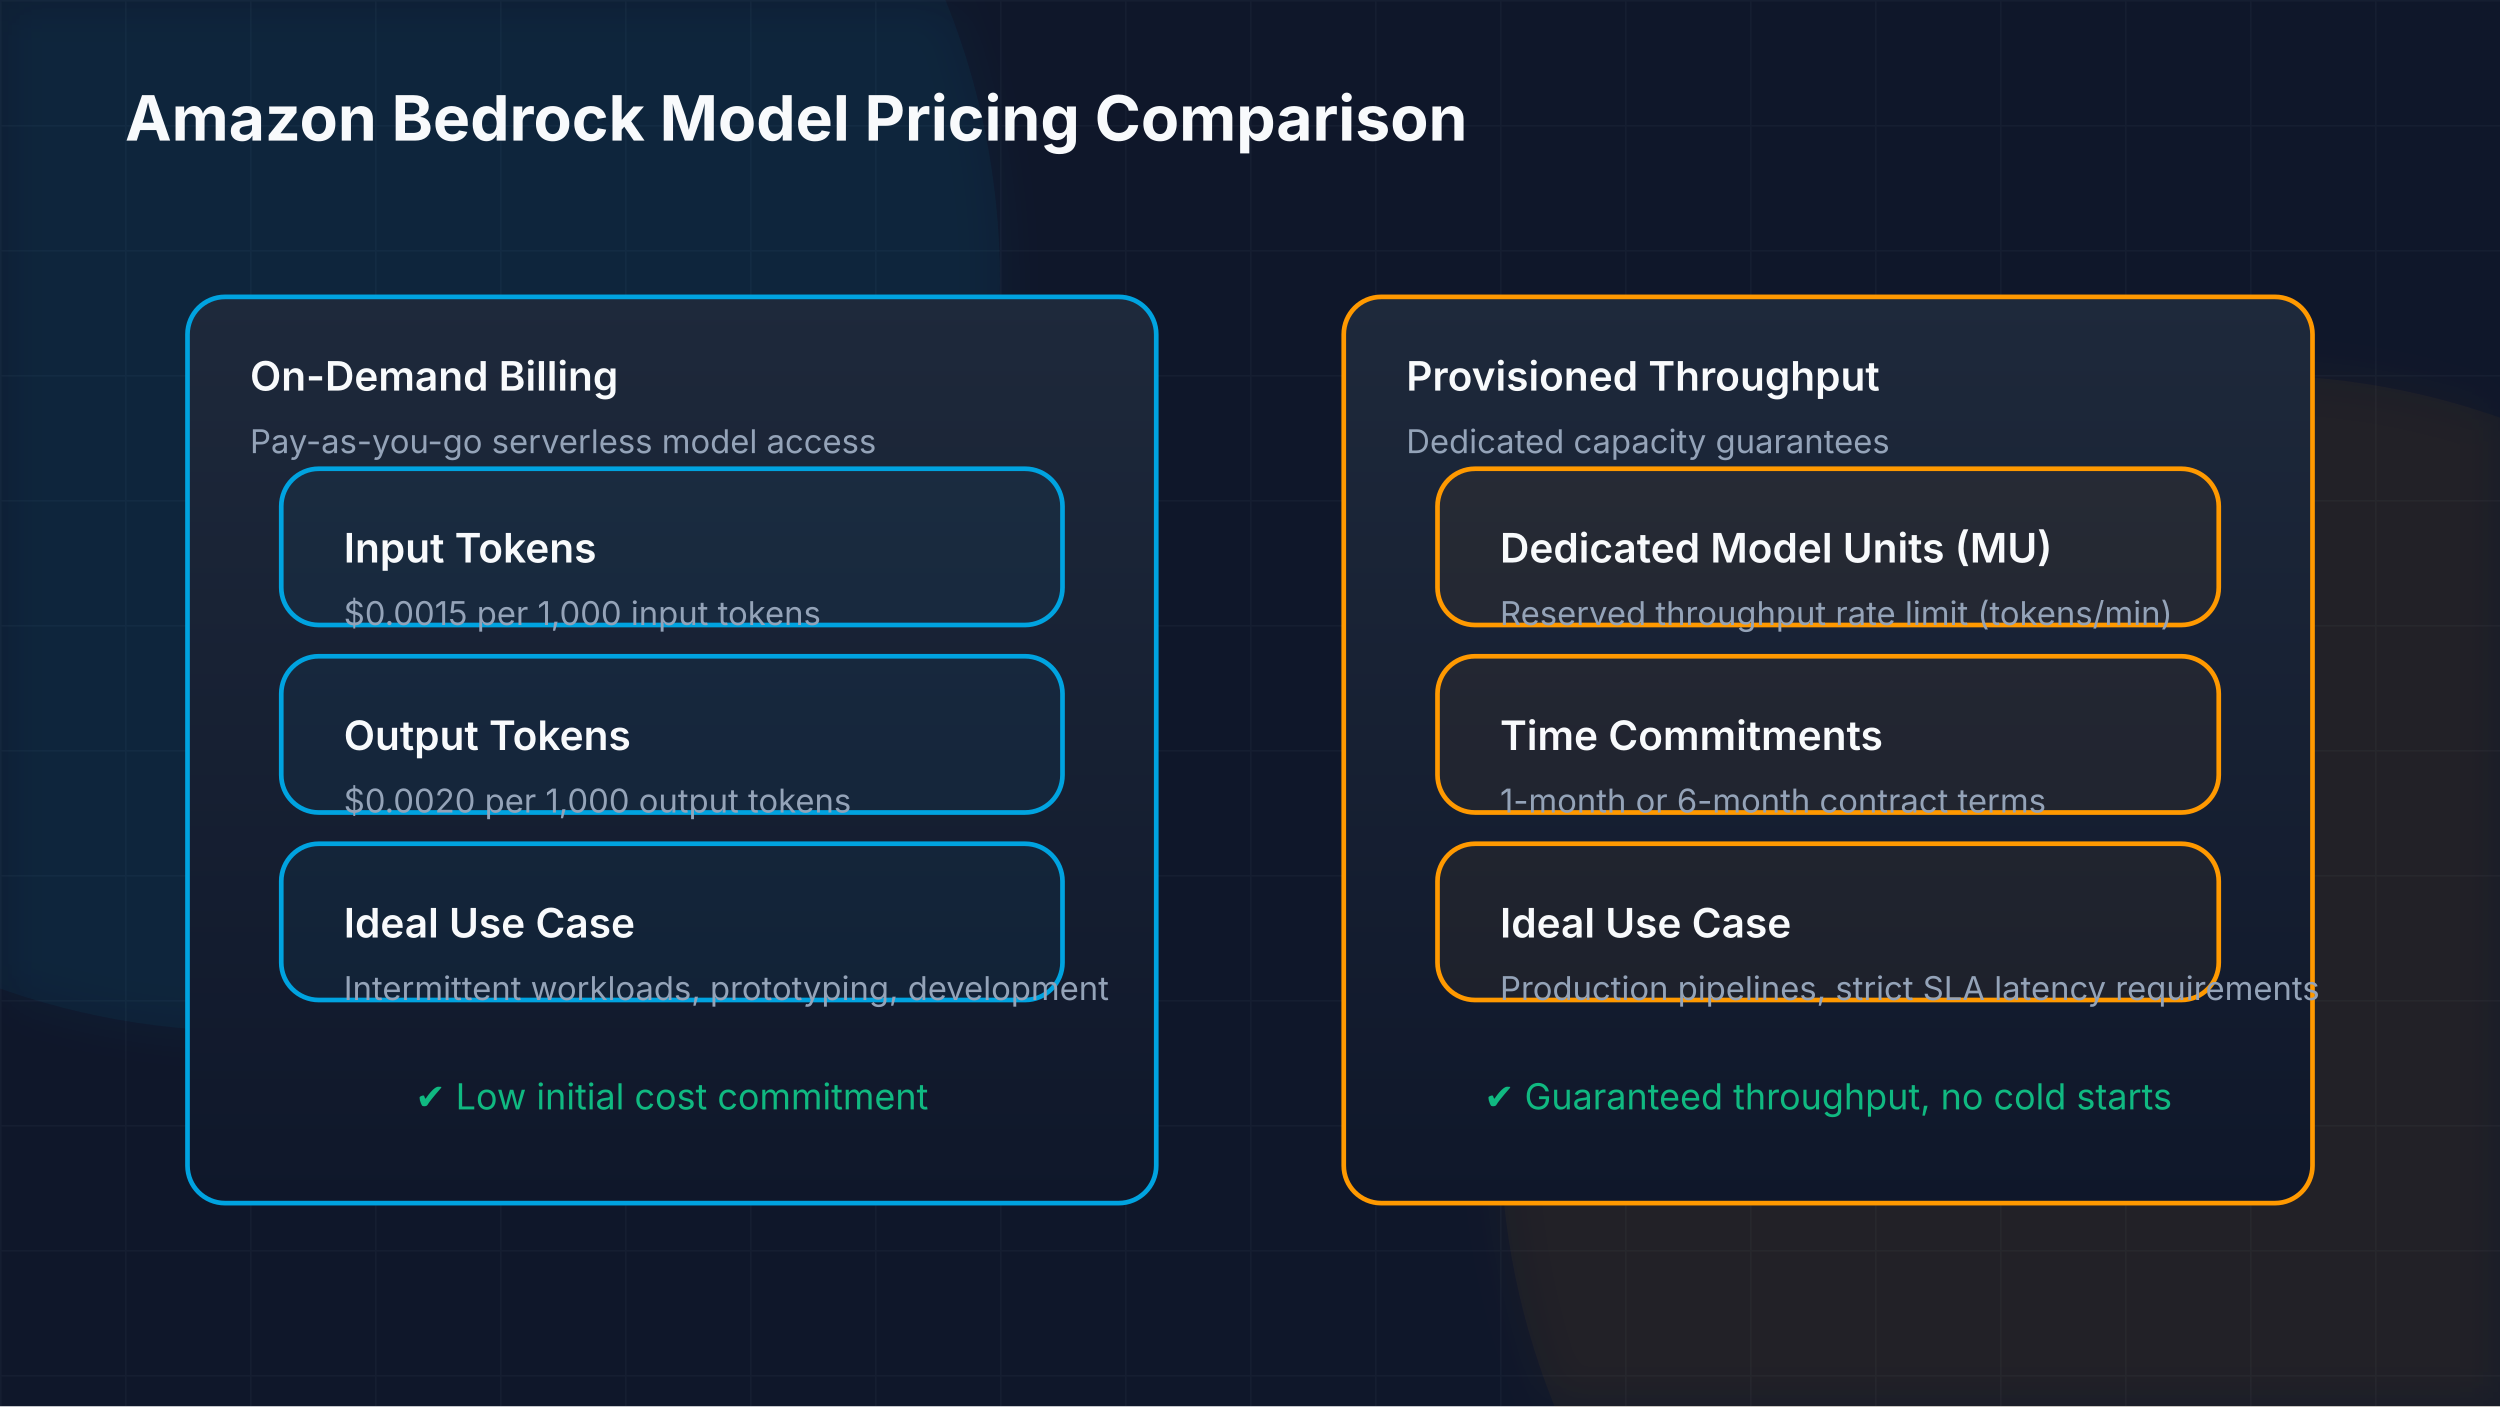
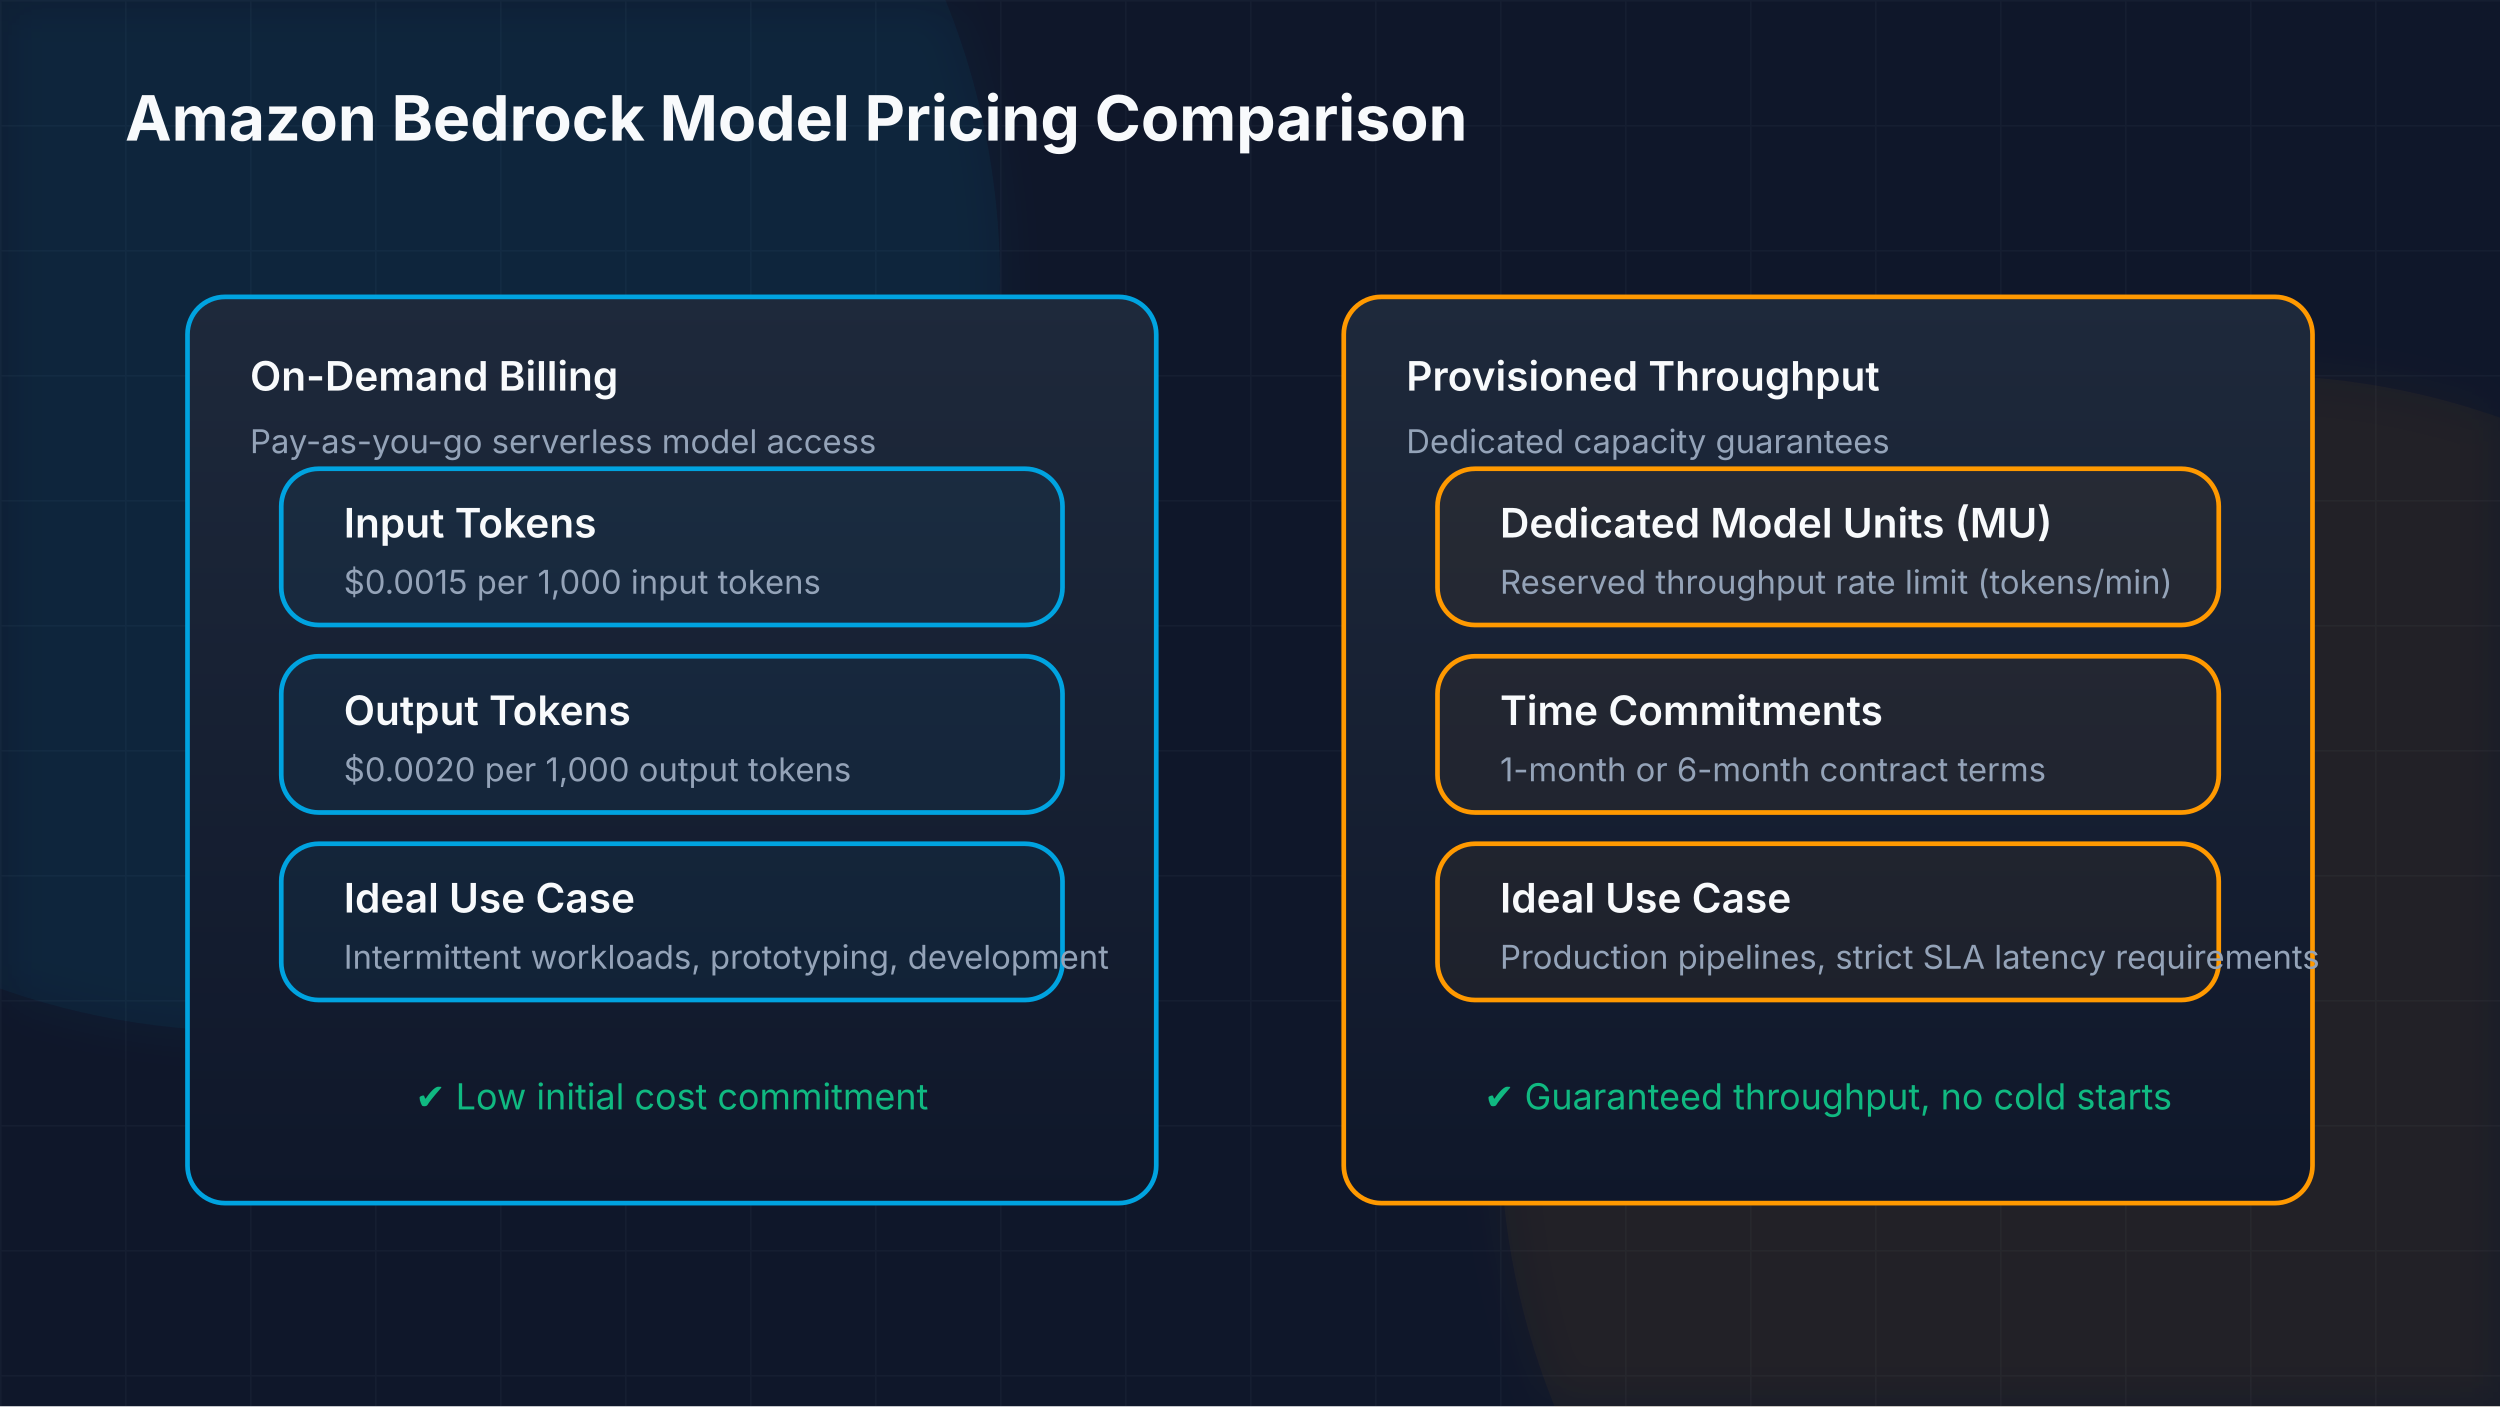
<svg xmlns="http://www.w3.org/2000/svg" viewBox="0 0 800 450" width="100%" height="100%">
  <defs>
    <linearGradient id="aws-orange" x1="0%" y1="0%" x2="100%" y2="100%">
      <stop offset="0%" stop-color="#FF9900" />
      <stop offset="100%" stop-color="#FFC400" />
    </linearGradient>
    <linearGradient id="cloud-blue" x1="0%" y1="0%" x2="100%" y2="100%">
      <stop offset="0%" stop-color="#00A3E0" />
      <stop offset="100%" stop-color="#1D70B8" />
    </linearGradient>
    <linearGradient id="success-green" x1="0%" y1="0%" x2="100%" y2="100%">
      <stop offset="0%" stop-color="#10B981" />
      <stop offset="100%" stop-color="#059669" />
    </linearGradient>
    <linearGradient id="alert-red" x1="0%" y1="0%" x2="100%" y2="100%">
      <stop offset="0%" stop-color="#EF4444" />
      <stop offset="100%" stop-color="#DC2626" />
    </linearGradient>
    <linearGradient id="warning-gold" x1="0%" y1="0%" x2="100%" y2="100%">
      <stop offset="0%" stop-color="#F59E0B" />
      <stop offset="100%" stop-color="#D97706" />
    </linearGradient>
    <linearGradient id="dark-card" x1="0%" y1="0%" x2="0%" y2="100%">
      <stop offset="0%" stop-color="#1E293B" />
      <stop offset="100%" stop-color="#0F172A" />
    </linearGradient>
    <linearGradient id="purple-glow" x1="0%" y1="0%" x2="100%" y2="100%">
      <stop offset="0%" stop-color="#8B5CF6" />
      <stop offset="100%" stop-color="#6D28D9" />
    </linearGradient>
    <filter id="glow-orange" x="-20%" y="-20%" width="140%" height="140%">
      <feGaussianBlur stdDeviation="8" result="blur" />
      <feComposite in="SourceGraphic" in2="blur" operator="over" />
    </filter>
    <filter id="glow-blue" x="-20%" y="-20%" width="140%" height="140%">
      <feGaussianBlur stdDeviation="8" result="blur" />
      <feComposite in="SourceGraphic" in2="blur" operator="over" />
    </filter>
    <pattern id="grid" width="40" height="40" patternUnits="userSpaceOnUse">
      <path d="M 40 0 L 0 0 0 40" fill="none" stroke="rgba(148, 163, 184, 0.05)" stroke-width="1" />
    </pattern>
  </defs>
  <rect width="800" height="450" fill="#0F172A" />
  <rect width="800" height="450" fill="url(#grid)" />
  <circle cx="80" cy="90" r="240" fill="rgba(0, 163, 224, 0.05)" filter="url(#glow-blue)" />
  <circle cx="720" cy="360" r="240" fill="rgba(255, 153, 0, 0.04)" filter="url(#glow-orange)" />
  <text x="40" y="45" font-family="Inter, system-ui, sans-serif" font-size="20" font-weight="700" fill="#F8FAFC">Amazon Bedrock Model Pricing Comparison</text>
  <rect x="60" y="95" width="310" height="290" rx="12" fill="url(#dark-card)" stroke="#00A3E0" stroke-width="1.5" />
  <text x="80" y="125" font-family="Inter, system-ui, sans-serif" font-size="13" font-weight="600" fill="#F8FAFC">On-Demand Billing</text>
  <text x="80" y="145" font-family="Inter, system-ui, sans-serif" font-size="10.5" fill="#94A3B8">Pay-as-you-go serverless model access</text>
  <rect x="90" y="150" width="250" height="50" rx="12" fill="rgba(0,163,224,0.05)" stroke="#00A3E0" stroke-width="1.5" />
-   <text x="110" y="180" font-family="Inter, system-ui, sans-serif" font-size="13" font-weight="600" fill="#F8FAFC">Input Tokens</text>
-   <text x="110" y="200" font-family="Inter, system-ui, sans-serif" font-size="10.5" fill="#94A3B8">$0.0015 per 1,000 input tokens</text>
+   <text x="110" y="172.0" font-family="Inter, system-ui, sans-serif" font-size="13" font-weight="600" fill="#F8FAFC">Input Tokens</text>
+   <text x="110" y="190.0" font-family="Inter, system-ui, sans-serif" font-size="10.5" fill="#94A3B8">$0.0015 per 1,000 input tokens</text>
  <rect x="90" y="210" width="250" height="50" rx="12" fill="rgba(0,163,224,0.05)" stroke="#00A3E0" stroke-width="1.5" />
-   <text x="110" y="240" font-family="Inter, system-ui, sans-serif" font-size="13" font-weight="600" fill="#F8FAFC">Output Tokens</text>
-   <text x="110" y="260" font-family="Inter, system-ui, sans-serif" font-size="10.5" fill="#94A3B8">$0.0020 per 1,000 output tokens</text>
+   <text x="110" y="232.0" font-family="Inter, system-ui, sans-serif" font-size="13" font-weight="600" fill="#F8FAFC">Output Tokens</text>
+   <text x="110" y="250.0" font-family="Inter, system-ui, sans-serif" font-size="10.5" fill="#94A3B8">$0.0020 per 1,000 output tokens</text>
  <rect x="90" y="270" width="250" height="50" rx="12" fill="rgba(0,163,224,0.05)" stroke="#00A3E0" stroke-width="1.5" />
-   <text x="110" y="300" font-family="Inter, system-ui, sans-serif" font-size="13" font-weight="600" fill="#F8FAFC">Ideal Use Case</text>
-   <text x="110" y="320" font-family="Inter, system-ui, sans-serif" font-size="10.5" fill="#94A3B8">Intermittent workloads, prototyping, development</text>
+   <text x="110" y="292.0" font-family="Inter, system-ui, sans-serif" font-size="13" font-weight="600" fill="#F8FAFC">Ideal Use Case</text>
+   <text x="110" y="310.0" font-family="Inter, system-ui, sans-serif" font-size="10.5" fill="#94A3B8">Intermittent workloads, prototyping, development</text>
  <text x="215" y="355" font-family="Inter" font-size="11.5" fill="#10B981" text-anchor="middle">✔ Low initial cost commitment</text>
  <rect x="430" y="95" width="310" height="290" rx="12" fill="url(#dark-card)" stroke="#FF9900" stroke-width="1.5" />
  <text x="450" y="125" font-family="Inter, system-ui, sans-serif" font-size="13" font-weight="600" fill="#F8FAFC">Provisioned Throughput</text>
  <text x="450" y="145" font-family="Inter, system-ui, sans-serif" font-size="10.5" fill="#94A3B8">Dedicated capacity guarantees</text>
  <rect x="460" y="150" width="250" height="50" rx="12" fill="rgba(255,153,0,0.05)" stroke="#FF9900" stroke-width="1.5" />
-   <text x="480" y="180" font-family="Inter, system-ui, sans-serif" font-size="13" font-weight="600" fill="#F8FAFC">Dedicated Model Units (MU)</text>
-   <text x="480" y="200" font-family="Inter, system-ui, sans-serif" font-size="10.5" fill="#94A3B8">Reserved throughput rate limit (tokens/min)</text>
+   <text x="480" y="172.0" font-family="Inter, system-ui, sans-serif" font-size="13" font-weight="600" fill="#F8FAFC">Dedicated Model Units (MU)</text>
+   <text x="480" y="190.0" font-family="Inter, system-ui, sans-serif" font-size="10.5" fill="#94A3B8">Reserved throughput rate limit (tokens/min)</text>
  <rect x="460" y="210" width="250" height="50" rx="12" fill="rgba(255,153,0,0.05)" stroke="#FF9900" stroke-width="1.5" />
-   <text x="480" y="240" font-family="Inter, system-ui, sans-serif" font-size="13" font-weight="600" fill="#F8FAFC">Time Commitments</text>
-   <text x="480" y="260" font-family="Inter, system-ui, sans-serif" font-size="10.5" fill="#94A3B8">1-month or 6-month contract terms</text>
+   <text x="480" y="232.0" font-family="Inter, system-ui, sans-serif" font-size="13" font-weight="600" fill="#F8FAFC">Time Commitments</text>
+   <text x="480" y="250.0" font-family="Inter, system-ui, sans-serif" font-size="10.5" fill="#94A3B8">1-month or 6-month contract terms</text>
  <rect x="460" y="270" width="250" height="50" rx="12" fill="rgba(255,153,0,0.05)" stroke="#FF9900" stroke-width="1.5" />
-   <text x="480" y="300" font-family="Inter, system-ui, sans-serif" font-size="13" font-weight="600" fill="#F8FAFC">Ideal Use Case</text>
-   <text x="480" y="320" font-family="Inter, system-ui, sans-serif" font-size="10.5" fill="#94A3B8">Production pipelines, strict SLA latency requirements</text>
+   <text x="480" y="292.0" font-family="Inter, system-ui, sans-serif" font-size="13" font-weight="600" fill="#F8FAFC">Ideal Use Case</text>
+   <text x="480" y="310.0" font-family="Inter, system-ui, sans-serif" font-size="10.5" fill="#94A3B8">Production pipelines, strict SLA latency requirements</text>
  <text x="585" y="355" font-family="Inter" font-size="11.5" fill="#10B981" text-anchor="middle">✔ Guaranteed throughput, no cold starts</text>
</svg>
